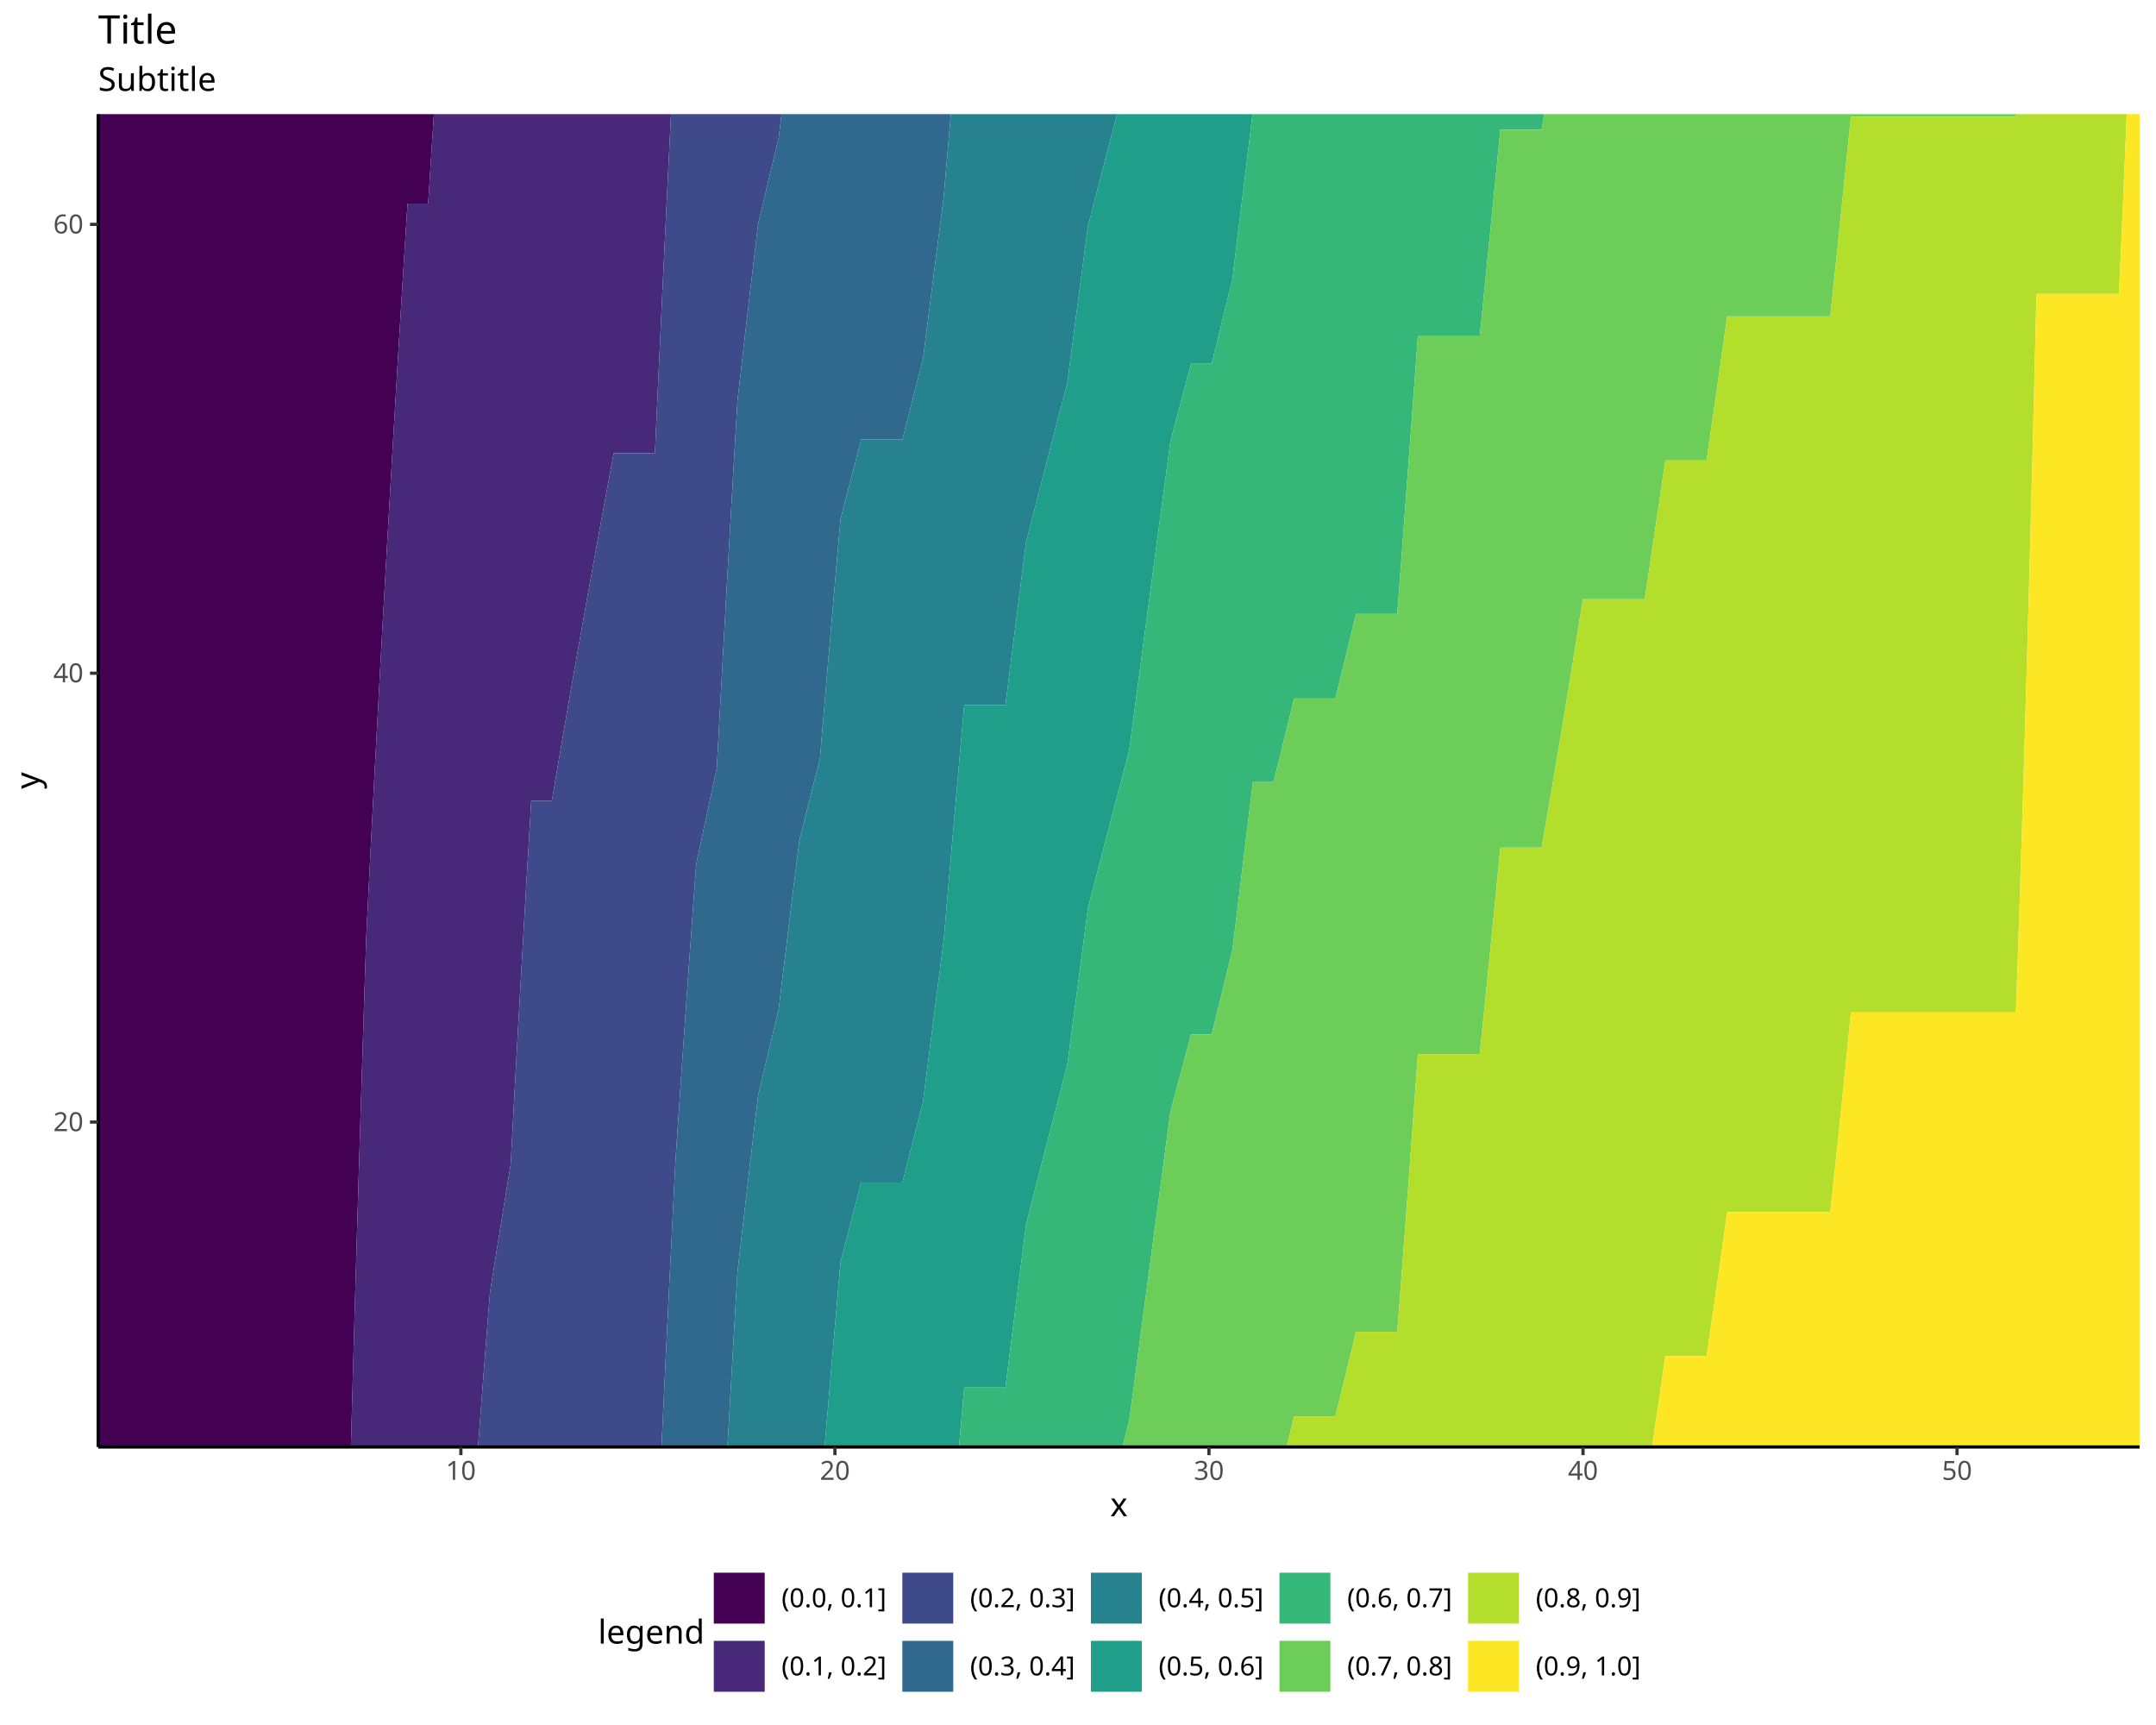
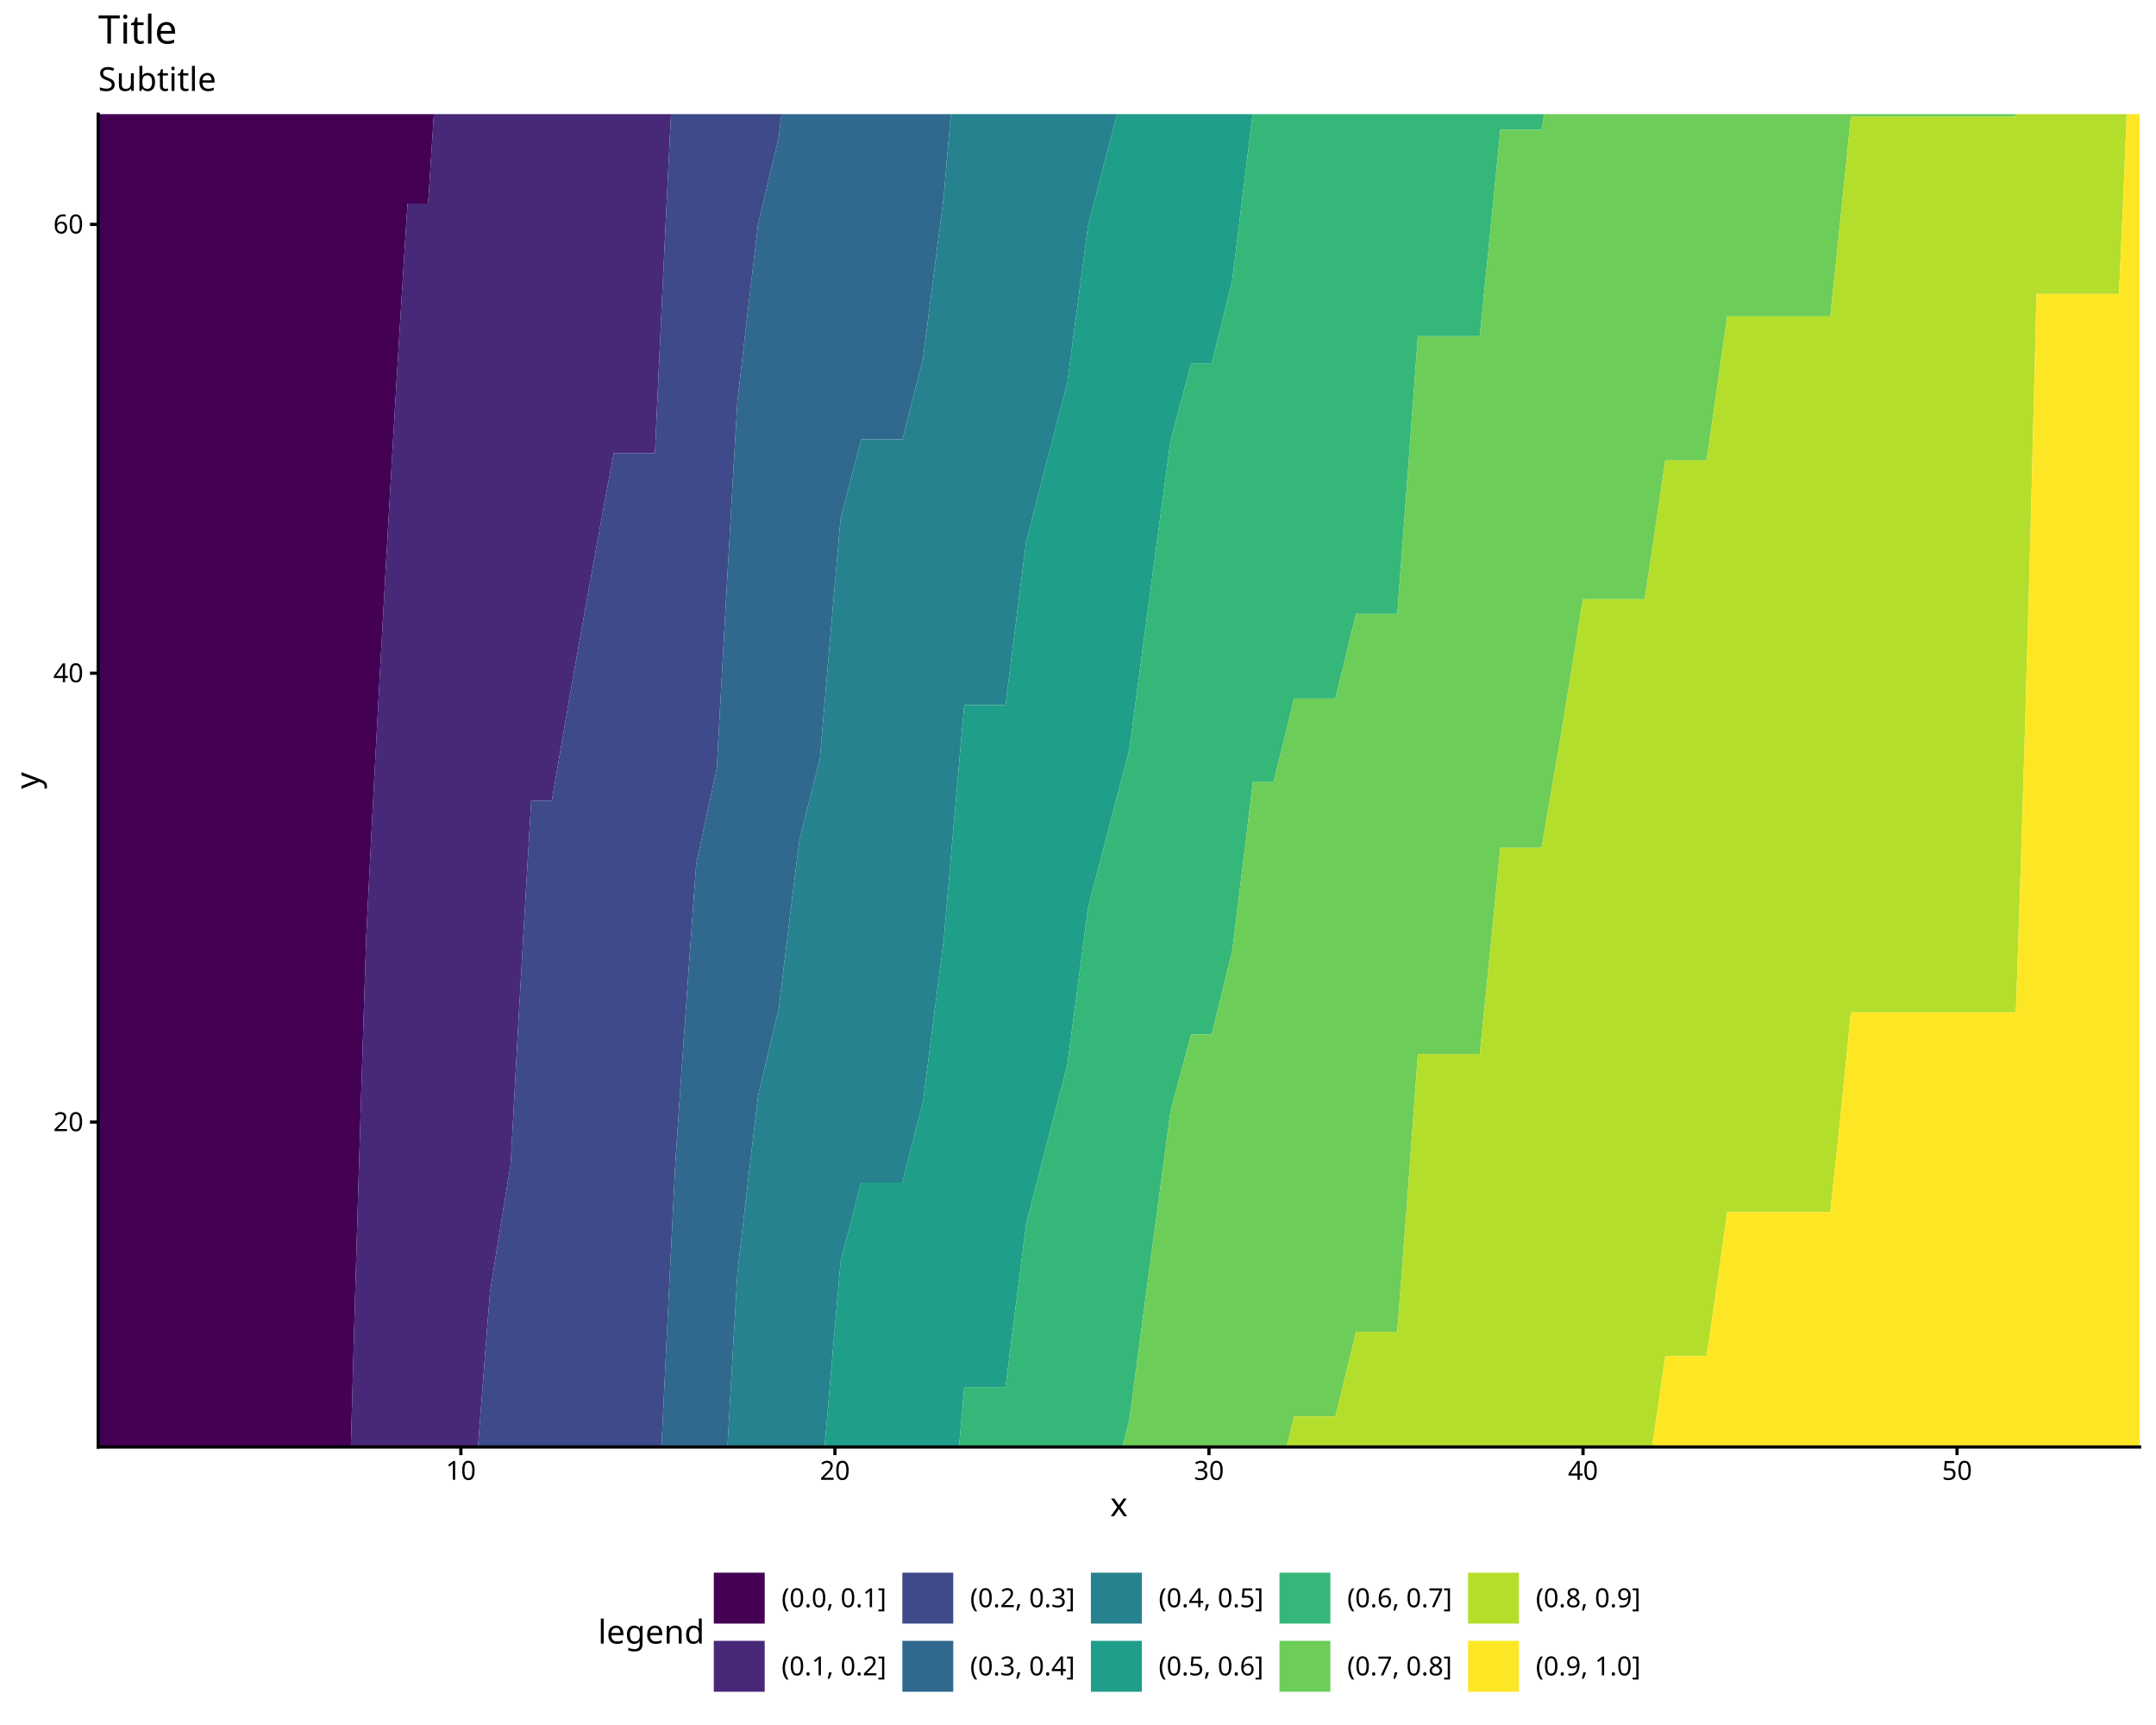
<svg xmlns="http://www.w3.org/2000/svg" class="svglite" data-engine-version="2.0" width="720.00pt" height="576.00pt" viewBox="0 0 720.00 576.00">
  <defs>
    <style type="text/css">
    .svglite line, .svglite polyline, .svglite polygon, .svglite path, .svglite rect, .svglite circle {
      fill: none;
      stroke: #000000;
      stroke-linecap: round;
      stroke-linejoin: round;
      stroke-miterlimit: 10.00;
    }
  </style>
  </defs>
  <rect width="100%" height="100%" style="stroke: none; fill: #FFFFFF;" />
  <defs>
    <clipPath id="cpMC4wMHw3MjAuMDB8MC4wMHw1NzYuMDA=">
      <rect x="0.00" y="0.00" width="720.00" height="576.00" />
    </clipPath>
  </defs>
  <g clip-path="url(#cpMC4wMHw3MjAuMDB8MC4wMHw1NzYuMDA=)">
    <rect x="0.00" y="0.00" width="720.00" height="576.00" style="stroke-width: 1.07; stroke: #FFFFFF; fill: #FFFFFF;" />
  </g>
  <defs>
    <clipPath id="cpMzIuNzl8NzE0LjUyfDM4LjEyfDQ4My4xNg==">
      <rect x="32.79" y="38.12" width="681.73" height="445.04" />
    </clipPath>
  </defs>
  <g clip-path="url(#cpMzIuNzl8NzE0LjUyfDM4LjEyfDQ4My4xNg==)">
    <rect x="32.79" y="38.12" width="681.73" height="445.04" style="stroke-width: 1.07; stroke: none; fill: #FFFFFF;" />
    <path d="M 142.97 38.12 L 136.09 38.12 L 129.20 38.12 L 122.31 38.12 L 115.43 38.12 L 108.54 38.12 L 101.65 38.12 L 94.77 38.12 L 87.88 38.12 L 81.00 38.12 L 74.11 38.12 L 67.22 38.12 L 60.34 38.12 L 53.45 38.12 L 46.57 38.12 L 39.68 38.12 L 32.79 38.12 L 32.79 49.53 L 32.79 60.94 L 32.79 72.35 L 32.79 83.76 L 32.79 95.17 L 32.79 106.58 L 32.79 118.00 L 32.79 129.41 L 32.79 140.82 L 32.79 152.23 L 32.79 163.64 L 32.79 175.05 L 32.79 186.46 L 32.79 197.87 L 32.79 209.29 L 32.79 220.70 L 32.79 232.11 L 32.79 243.52 L 32.79 254.93 L 32.79 266.34 L 32.79 277.75 L 32.79 289.16 L 32.79 300.58 L 32.79 311.99 L 32.79 323.40 L 32.79 334.81 L 32.79 346.22 L 32.79 357.63 L 32.79 369.04 L 32.79 380.45 L 32.79 391.87 L 32.79 403.28 L 32.79 414.69 L 32.79 426.10 L 32.79 437.51 L 32.79 448.92 L 32.79 460.33 L 32.79 471.74 L 32.79 483.16 L 39.68 483.16 L 46.57 483.16 L 53.45 483.16 L 60.34 483.16 L 67.22 483.16 L 74.11 483.16 L 81.00 483.16 L 87.88 483.16 L 94.77 483.16 L 101.65 483.16 L 108.54 483.16 L 115.43 483.16 L 117.17 483.16 L 117.49 471.74 L 117.80 460.33 L 118.13 448.92 L 118.45 437.51 L 118.78 426.10 L 119.12 414.69 L 119.46 403.28 L 119.80 391.87 L 120.15 380.45 L 120.50 369.04 L 120.86 357.63 L 121.22 346.22 L 121.58 334.81 L 121.95 323.40 L 122.31 312.45 L 122.34 311.99 L 122.91 300.58 L 123.48 289.16 L 124.06 277.75 L 124.65 266.34 L 125.25 254.93 L 125.86 243.52 L 126.47 232.11 L 127.09 220.70 L 127.72 209.29 L 128.36 197.87 L 129.00 186.46 L 129.20 183.02 L 129.65 175.05 L 130.30 163.64 L 130.96 152.23 L 131.63 140.82 L 132.30 129.41 L 132.98 118.00 L 133.68 106.58 L 134.38 95.17 L 135.09 83.76 L 135.81 72.35 L 136.09 67.97 L 142.97 67.97 L 143.42 60.94 L 144.15 49.53 L 144.89 38.12 Z" style="fill-rule: evenodd; fill: #440154; stroke-width: 0.21; stroke: none; stroke-linecap: butt;" />
    <path d="M 191.17 38.12 L 184.29 38.12 L 177.40 38.12 L 170.52 38.12 L 163.63 38.12 L 156.74 38.12 L 149.86 38.12 L 144.89 38.12 L 144.15 49.53 L 143.42 60.94 L 142.97 67.97 L 136.09 67.97 L 135.81 72.35 L 135.09 83.76 L 134.38 95.17 L 133.68 106.58 L 132.98 118.00 L 132.30 129.41 L 131.63 140.82 L 130.96 152.23 L 130.30 163.64 L 129.65 175.05 L 129.20 183.02 L 129.00 186.46 L 128.36 197.87 L 127.72 209.29 L 127.09 220.70 L 126.47 232.11 L 125.86 243.52 L 125.25 254.93 L 124.65 266.34 L 124.06 277.75 L 123.48 289.16 L 122.91 300.58 L 122.34 311.99 L 122.31 312.45 L 121.95 323.40 L 121.58 334.81 L 121.22 346.22 L 120.86 357.63 L 120.50 369.04 L 120.15 380.45 L 119.80 391.87 L 119.46 403.28 L 119.12 414.69 L 118.78 426.10 L 118.45 437.51 L 118.13 448.92 L 117.80 460.33 L 117.49 471.74 L 117.17 483.16 L 122.31 483.16 L 129.20 483.16 L 136.09 483.16 L 142.97 483.16 L 149.86 483.16 L 156.74 483.16 L 159.62 483.16 L 160.49 471.74 L 161.37 460.33 L 162.25 448.92 L 163.15 437.51 L 163.63 431.45 L 164.48 426.10 L 166.31 414.69 L 168.15 403.28 L 170.02 391.87 L 170.52 388.85 L 170.97 380.45 L 171.59 369.04 L 172.21 357.63 L 172.84 346.22 L 173.48 334.81 L 174.13 323.40 L 174.78 311.99 L 175.44 300.58 L 176.11 289.16 L 176.78 277.75 L 177.40 267.38 L 184.29 267.38 L 184.46 266.34 L 186.40 254.93 L 188.36 243.52 L 190.33 232.11 L 191.17 227.28 L 192.33 220.70 L 194.36 209.29 L 196.41 197.87 L 198.06 188.72 L 198.47 186.46 L 200.55 175.05 L 202.65 163.64 L 204.78 152.23 L 204.95 151.32 L 211.83 151.32 L 218.72 151.32 L 219.19 140.82 L 219.71 129.41 L 220.24 118.00 L 220.77 106.58 L 221.30 95.17 L 221.85 83.76 L 222.40 72.35 L 222.95 60.94 L 223.51 49.53 L 224.08 38.12 L 218.72 38.12 L 211.83 38.12 L 204.95 38.12 L 198.06 38.12 Z" style="fill-rule: evenodd; fill: #482878; stroke-width: 0.21; stroke: none; stroke-linecap: butt;" />
    <path d="M 260.04 38.12 L 253.15 38.12 L 246.26 38.12 L 239.38 38.12 L 232.49 38.12 L 225.61 38.12 L 224.08 38.12 L 223.51 49.53 L 222.95 60.94 L 222.40 72.35 L 221.85 83.76 L 221.30 95.17 L 220.77 106.58 L 220.24 118.00 L 219.71 129.41 L 219.19 140.82 L 218.72 151.32 L 211.83 151.32 L 204.95 151.32 L 204.78 152.23 L 202.65 163.64 L 200.55 175.05 L 198.47 186.46 L 198.06 188.72 L 196.41 197.87 L 194.36 209.29 L 192.33 220.70 L 191.17 227.28 L 190.33 232.11 L 188.36 243.52 L 186.40 254.93 L 184.46 266.34 L 184.29 267.38 L 177.40 267.38 L 176.78 277.75 L 176.11 289.16 L 175.44 300.58 L 174.78 311.99 L 174.13 323.40 L 173.48 334.81 L 172.84 346.22 L 172.21 357.63 L 171.59 369.04 L 170.97 380.45 L 170.52 388.85 L 170.02 391.87 L 168.15 403.28 L 166.31 414.69 L 164.48 426.10 L 163.63 431.45 L 163.15 437.51 L 162.25 448.92 L 161.37 460.33 L 160.49 471.74 L 159.62 483.16 L 163.63 483.16 L 170.52 483.16 L 177.40 483.16 L 184.29 483.16 L 191.17 483.16 L 198.06 483.16 L 204.95 483.16 L 211.83 483.16 L 218.72 483.16 L 220.90 483.16 L 221.44 471.74 L 221.98 460.33 L 222.53 448.92 L 223.09 437.51 L 223.64 426.10 L 224.21 414.69 L 224.78 403.28 L 225.35 391.87 L 225.61 386.92 L 226.04 380.45 L 226.82 369.04 L 227.60 357.63 L 228.39 346.22 L 229.19 334.81 L 229.99 323.40 L 230.80 311.99 L 231.62 300.58 L 232.45 289.16 L 232.49 288.58 L 234.79 277.75 L 237.24 266.34 L 239.38 256.42 L 239.46 254.93 L 240.07 243.52 L 240.69 232.11 L 241.32 220.70 L 241.95 209.29 L 242.59 197.87 L 243.23 186.46 L 243.88 175.05 L 244.53 163.64 L 245.19 152.23 L 245.86 140.82 L 246.26 133.90 L 246.78 129.41 L 248.09 118.00 L 249.41 106.58 L 250.75 95.17 L 252.10 83.76 L 253.15 74.91 L 253.75 72.35 L 256.45 60.94 L 259.18 49.53 L 260.04 45.95 L 260.98 38.12 Z" style="fill-rule: evenodd; fill: #3E4A89; stroke-width: 0.21; stroke: none; stroke-linecap: butt;" />
    <path d="M 280.69 38.12 L 273.81 38.12 L 266.92 38.12 L 260.98 38.12 L 260.04 45.95 L 259.18 49.53 L 256.45 60.94 L 253.75 72.35 L 253.15 74.91 L 252.10 83.76 L 250.75 95.17 L 249.41 106.58 L 248.09 118.00 L 246.78 129.41 L 246.26 133.90 L 245.86 140.82 L 245.19 152.23 L 244.53 163.64 L 243.88 175.05 L 243.23 186.46 L 242.59 197.87 L 241.95 209.29 L 241.32 220.70 L 240.69 232.11 L 240.07 243.52 L 239.46 254.93 L 239.38 256.42 L 237.24 266.34 L 234.79 277.75 L 232.49 288.58 L 232.45 289.16 L 231.62 300.58 L 230.80 311.99 L 229.99 323.40 L 229.19 334.81 L 228.39 346.22 L 227.60 357.63 L 226.82 369.04 L 226.04 380.45 L 225.61 386.92 L 225.35 391.87 L 224.78 403.28 L 224.21 414.69 L 223.64 426.10 L 223.09 437.51 L 222.53 448.92 L 221.98 460.33 L 221.44 471.74 L 220.90 483.16 L 225.61 483.16 L 232.49 483.16 L 239.38 483.16 L 242.93 483.16 L 243.57 471.74 L 244.22 460.33 L 244.87 448.92 L 245.53 437.51 L 246.20 426.10 L 246.26 424.93 L 247.44 414.69 L 248.76 403.28 L 250.09 391.87 L 251.43 380.45 L 252.78 369.04 L 253.15 365.92 L 255.11 357.63 L 257.82 346.22 L 260.04 336.97 L 260.30 334.81 L 261.68 323.40 L 263.07 311.99 L 264.46 300.58 L 265.87 289.16 L 266.92 280.70 L 267.66 277.75 L 270.52 266.34 L 273.39 254.93 L 273.81 253.29 L 274.63 243.52 L 275.60 232.11 L 276.58 220.70 L 277.56 209.29 L 278.55 197.87 L 279.54 186.46 L 280.54 175.05 L 280.69 173.32 L 283.19 163.64 L 286.16 152.23 L 287.58 146.77 L 294.47 146.77 L 301.35 146.77 L 302.87 140.82 L 305.78 129.41 L 308.24 119.86 L 308.47 118.00 L 309.92 106.58 L 311.37 95.17 L 312.83 83.76 L 314.31 72.35 L 315.12 66.02 L 315.56 60.94 L 316.54 49.53 L 317.53 38.12 L 315.12 38.12 L 308.24 38.12 L 301.35 38.12 L 294.47 38.12 L 287.58 38.12 Z" style="fill-rule: evenodd; fill: #31688E; stroke-width: 0.21; stroke: none; stroke-linecap: butt;" />
    <path d="M 349.56 38.12 L 342.67 38.12 L 335.78 38.12 L 328.90 38.12 L 322.01 38.12 L 317.53 38.12 L 316.54 49.53 L 315.56 60.94 L 315.12 66.02 L 314.31 72.35 L 312.83 83.76 L 311.37 95.17 L 309.92 106.58 L 308.47 118.00 L 308.24 119.86 L 305.78 129.41 L 302.87 140.82 L 301.35 146.77 L 294.47 146.77 L 287.58 146.77 L 286.16 152.23 L 283.19 163.64 L 280.69 173.32 L 280.54 175.05 L 279.54 186.46 L 278.55 197.87 L 277.56 209.29 L 276.58 220.70 L 275.60 232.11 L 274.63 243.52 L 273.81 253.29 L 273.39 254.93 L 270.52 266.34 L 267.66 277.75 L 266.92 280.70 L 265.87 289.16 L 264.46 300.58 L 263.07 311.99 L 261.68 323.40 L 260.30 334.81 L 260.04 336.97 L 257.82 346.22 L 255.11 357.63 L 253.15 365.92 L 252.78 369.04 L 251.43 380.45 L 250.09 391.87 L 248.76 403.28 L 247.44 414.69 L 246.26 424.93 L 246.20 426.10 L 245.53 437.51 L 244.87 448.92 L 244.22 460.33 L 243.57 471.74 L 242.93 483.16 L 246.26 483.16 L 253.15 483.16 L 260.04 483.16 L 266.92 483.16 L 273.81 483.16 L 275.36 483.16 L 276.34 471.74 L 277.32 460.33 L 278.30 448.92 L 279.29 437.51 L 280.28 426.10 L 280.69 421.38 L 282.43 414.69 L 285.39 403.28 L 287.58 394.84 L 294.47 394.84 L 301.35 394.84 L 302.11 391.87 L 305.03 380.45 L 307.95 369.04 L 308.24 367.93 L 309.55 357.63 L 311.00 346.22 L 312.46 334.81 L 313.93 323.40 L 315.12 314.09 L 315.31 311.99 L 316.30 300.58 L 317.29 289.16 L 318.28 277.75 L 319.28 266.34 L 320.28 254.93 L 321.29 243.52 L 322.01 235.42 L 328.90 235.42 L 335.78 235.42 L 336.20 232.11 L 337.63 220.70 L 339.07 209.29 L 340.52 197.87 L 341.97 186.46 L 342.67 181.01 L 344.20 175.05 L 347.12 163.64 L 349.56 154.20 L 350.07 152.23 L 353.04 140.82 L 356.03 129.41 L 356.44 127.84 L 357.73 118.00 L 359.22 106.58 L 360.72 95.17 L 362.23 83.76 L 363.33 75.46 L 364.14 72.35 L 367.10 60.94 L 370.08 49.53 L 370.21 49.02 L 373.07 38.12 L 370.21 38.12 L 363.33 38.12 L 356.44 38.12 Z" style="fill-rule: evenodd; fill: #26828E; stroke-width: 0.21; stroke: none; stroke-linecap: butt;" />
    <path d="M 383.99 38.12 L 377.10 38.12 L 373.07 38.12 L 370.21 49.02 L 370.08 49.53 L 367.10 60.94 L 364.14 72.35 L 363.33 75.46 L 362.23 83.76 L 360.72 95.17 L 359.22 106.58 L 357.73 118.00 L 356.44 127.84 L 356.03 129.41 L 353.04 140.82 L 350.07 152.23 L 349.56 154.20 L 347.12 163.64 L 344.20 175.05 L 342.67 181.01 L 341.97 186.46 L 340.52 197.87 L 339.07 209.29 L 337.63 220.70 L 336.20 232.11 L 335.78 235.42 L 328.90 235.42 L 322.01 235.42 L 321.29 243.52 L 320.28 254.93 L 319.28 266.34 L 318.28 277.75 L 317.29 289.16 L 316.30 300.58 L 315.31 311.99 L 315.12 314.09 L 313.93 323.40 L 312.46 334.81 L 311.00 346.22 L 309.55 357.63 L 308.24 367.93 L 307.95 369.04 L 305.03 380.45 L 302.11 391.87 L 301.35 394.84 L 294.47 394.84 L 287.58 394.84 L 285.39 403.28 L 282.43 414.69 L 280.69 421.38 L 280.28 426.10 L 279.29 437.51 L 278.30 448.92 L 277.32 460.33 L 276.34 471.74 L 275.36 483.16 L 280.69 483.16 L 287.58 483.16 L 294.47 483.16 L 301.35 483.16 L 308.24 483.16 L 315.12 483.16 L 320.26 483.16 L 321.26 471.74 L 322.01 463.15 L 328.90 463.15 L 335.78 463.15 L 336.14 460.33 L 337.58 448.92 L 339.02 437.51 L 340.47 426.10 L 341.91 414.69 L 342.67 408.74 L 344.07 403.28 L 347.00 391.87 L 349.56 381.93 L 349.94 380.45 L 352.92 369.04 L 355.90 357.63 L 356.44 355.57 L 357.67 346.22 L 359.17 334.81 L 360.67 323.40 L 362.17 311.99 L 363.33 303.19 L 364.01 300.58 L 366.98 289.16 L 369.95 277.75 L 370.21 276.75 L 372.94 266.34 L 375.94 254.93 L 377.10 250.51 L 378.03 243.52 L 379.54 232.11 L 381.06 220.70 L 382.57 209.29 L 383.99 198.66 L 384.09 197.87 L 385.62 186.46 L 387.15 175.05 L 388.68 163.64 L 390.21 152.23 L 390.87 147.28 L 392.60 140.82 L 395.64 129.41 L 397.76 121.46 L 404.64 121.46 L 405.50 118.00 L 408.30 106.58 L 411.11 95.17 L 411.53 93.45 L 412.72 83.76 L 414.11 72.35 L 415.51 60.94 L 416.91 49.53 L 418.30 38.12 L 411.53 38.12 L 404.64 38.12 L 397.76 38.12 L 390.87 38.12 Z" style="fill-rule: evenodd; fill: #1F9E89; stroke-width: 0.21; stroke: none; stroke-linecap: butt;" />
    <path d="M 515.72 38.12 L 514.82 38.12 L 507.94 38.12 L 501.05 38.12 L 494.16 38.12 L 487.28 38.12 L 480.39 38.12 L 473.51 38.12 L 466.62 38.12 L 459.73 38.12 L 452.85 38.12 L 445.96 38.12 L 439.08 38.12 L 432.19 38.12 L 425.30 38.12 L 418.42 38.12 L 418.30 38.12 L 416.91 49.53 L 415.51 60.94 L 414.11 72.35 L 412.72 83.76 L 411.53 93.45 L 411.11 95.17 L 408.30 106.58 L 405.50 118.00 L 404.64 121.46 L 397.76 121.46 L 395.64 129.41 L 392.60 140.82 L 390.87 147.28 L 390.21 152.23 L 388.68 163.64 L 387.15 175.05 L 385.62 186.46 L 384.09 197.87 L 383.99 198.66 L 382.57 209.29 L 381.06 220.70 L 379.54 232.11 L 378.03 243.52 L 377.10 250.51 L 375.94 254.93 L 372.94 266.34 L 370.21 276.75 L 369.95 277.75 L 366.98 289.16 L 364.01 300.58 L 363.33 303.19 L 362.17 311.99 L 360.67 323.40 L 359.17 334.81 L 357.67 346.22 L 356.44 355.57 L 355.90 357.63 L 352.92 369.04 L 349.94 380.45 L 349.56 381.93 L 347.00 391.87 L 344.07 403.28 L 342.67 408.74 L 341.91 414.69 L 340.47 426.10 L 339.02 437.51 L 337.58 448.92 L 336.14 460.33 L 335.78 463.15 L 328.90 463.15 L 322.01 463.15 L 321.26 471.74 L 320.26 483.16 L 322.01 483.16 L 328.90 483.16 L 335.78 483.16 L 342.67 483.16 L 349.56 483.16 L 356.44 483.16 L 363.33 483.16 L 370.21 483.16 L 374.82 483.16 L 377.10 474.44 L 377.46 471.74 L 378.98 460.33 L 380.50 448.92 L 382.01 437.51 L 383.52 426.10 L 383.99 422.58 L 385.05 414.69 L 386.59 403.28 L 388.11 391.87 L 389.64 380.45 L 390.87 371.21 L 391.45 369.04 L 394.50 357.63 L 397.54 346.22 L 397.76 345.39 L 404.64 345.39 L 407.25 334.81 L 410.05 323.40 L 411.53 317.38 L 412.20 311.99 L 413.60 300.58 L 415.00 289.16 L 416.39 277.75 L 417.78 266.34 L 418.42 261.13 L 425.30 261.13 L 426.84 254.93 L 429.66 243.52 L 432.19 233.24 L 439.08 233.24 L 445.96 233.24 L 446.24 232.11 L 449.02 220.70 L 451.80 209.29 L 452.85 204.99 L 459.73 204.99 L 466.62 204.99 L 467.16 197.87 L 468.01 186.46 L 468.86 175.05 L 469.71 163.64 L 470.56 152.23 L 471.40 140.82 L 472.24 129.41 L 473.08 118.00 L 473.51 112.26 L 480.39 112.26 L 487.28 112.26 L 494.16 112.26 L 494.74 106.58 L 495.88 95.17 L 497.03 83.76 L 498.17 72.35 L 499.30 60.94 L 500.44 49.53 L 501.05 43.33 L 507.94 43.33 L 514.82 43.33 Z" style="fill-rule: evenodd; fill: #35B779; stroke-width: 0.21; stroke: none; stroke-linecap: butt;" />
    <path d="M 673.23 38.12 L 673.20 38.12 L 666.32 38.12 L 659.43 38.12 L 652.55 38.12 L 645.66 38.12 L 638.77 38.12 L 631.89 38.12 L 625.00 38.12 L 618.11 38.12 L 611.23 38.12 L 604.34 38.12 L 597.46 38.12 L 590.57 38.12 L 583.68 38.12 L 576.80 38.12 L 569.91 38.12 L 563.03 38.12 L 556.14 38.12 L 549.25 38.12 L 542.37 38.12 L 535.48 38.12 L 528.60 38.12 L 521.71 38.12 L 515.72 38.12 L 514.82 43.33 L 507.94 43.33 L 501.05 43.33 L 500.44 49.53 L 499.30 60.94 L 498.17 72.35 L 497.03 83.76 L 495.88 95.17 L 494.74 106.58 L 494.16 112.26 L 487.28 112.26 L 480.39 112.26 L 473.51 112.26 L 473.08 118.00 L 472.24 129.41 L 471.40 140.82 L 470.56 152.23 L 469.71 163.64 L 468.86 175.05 L 468.01 186.46 L 467.16 197.87 L 466.62 204.99 L 459.73 204.99 L 452.85 204.99 L 451.80 209.29 L 449.02 220.70 L 446.24 232.11 L 445.96 233.24 L 439.08 233.24 L 432.19 233.24 L 429.66 243.52 L 426.84 254.93 L 425.30 261.13 L 418.42 261.13 L 417.78 266.34 L 416.39 277.75 L 415.00 289.16 L 413.60 300.58 L 412.20 311.99 L 411.53 317.38 L 410.05 323.40 L 407.25 334.81 L 404.64 345.39 L 397.76 345.39 L 397.54 346.22 L 394.50 357.63 L 391.45 369.04 L 390.87 371.21 L 389.64 380.45 L 388.11 391.87 L 386.59 403.28 L 385.05 414.69 L 383.99 422.58 L 383.52 426.10 L 382.01 437.51 L 380.50 448.92 L 378.98 460.33 L 377.46 471.74 L 377.10 474.44 L 374.82 483.16 L 377.10 483.16 L 383.99 483.16 L 390.87 483.16 L 397.76 483.16 L 404.64 483.16 L 411.53 483.16 L 418.42 483.16 L 425.30 483.16 L 429.68 483.16 L 432.19 472.95 L 439.08 472.95 L 445.96 472.95 L 446.26 471.74 L 449.05 460.33 L 451.82 448.92 L 452.85 444.69 L 459.73 444.69 L 466.62 444.69 L 467.17 437.51 L 468.04 426.10 L 468.90 414.69 L 469.76 403.28 L 470.60 391.87 L 471.44 380.45 L 472.27 369.04 L 473.10 357.63 L 473.51 351.97 L 480.39 351.97 L 487.28 351.97 L 494.16 351.97 L 494.75 346.22 L 495.91 334.81 L 497.06 323.40 L 498.20 311.99 L 499.33 300.58 L 500.45 289.16 L 501.05 283.04 L 507.94 283.04 L 514.82 283.04 L 515.74 277.75 L 517.71 266.34 L 519.66 254.93 L 521.59 243.52 L 521.71 242.84 L 523.46 232.11 L 525.31 220.70 L 527.13 209.29 L 528.60 200.11 L 535.48 200.11 L 542.37 200.11 L 549.25 200.11 L 549.59 197.87 L 551.31 186.46 L 553.00 175.05 L 554.69 163.64 L 556.14 153.73 L 563.03 153.73 L 569.91 153.73 L 570.13 152.23 L 571.79 140.82 L 573.43 129.41 L 575.05 118.00 L 576.67 106.58 L 576.80 105.65 L 583.68 105.65 L 590.57 105.65 L 597.46 105.65 L 604.34 105.65 L 611.23 105.65 L 612.33 95.17 L 613.53 83.76 L 614.71 72.35 L 615.88 60.94 L 617.04 49.53 L 618.11 38.95 L 625.00 38.95 L 631.89 38.95 L 638.77 38.95 L 645.66 38.95 L 652.55 38.95 L 659.43 38.95 L 666.32 38.95 L 673.20 38.95 Z" style="fill-rule: evenodd; fill: #6DCD59; stroke-width: 0.21; stroke: none; stroke-linecap: butt;" />
    <path d="M 686.98 38.12 L 680.09 38.12 L 673.23 38.12 L 673.20 38.95 L 666.32 38.95 L 659.43 38.95 L 652.55 38.95 L 645.66 38.95 L 638.77 38.95 L 631.89 38.95 L 625.00 38.95 L 618.11 38.95 L 617.04 49.53 L 615.88 60.94 L 614.71 72.35 L 613.53 83.76 L 612.33 95.17 L 611.23 105.65 L 604.34 105.65 L 597.46 105.65 L 590.57 105.65 L 583.68 105.65 L 576.80 105.65 L 576.67 106.58 L 575.05 118.00 L 573.43 129.41 L 571.79 140.82 L 570.13 152.23 L 569.91 153.73 L 563.03 153.73 L 556.14 153.73 L 554.69 163.64 L 553.00 175.05 L 551.31 186.46 L 549.59 197.87 L 549.25 200.11 L 542.37 200.11 L 535.48 200.11 L 528.60 200.11 L 527.13 209.29 L 525.31 220.70 L 523.46 232.11 L 521.71 242.84 L 521.59 243.52 L 519.66 254.93 L 517.71 266.34 L 515.74 277.75 L 514.82 283.04 L 507.94 283.04 L 501.05 283.04 L 500.45 289.16 L 499.33 300.58 L 498.20 311.99 L 497.06 323.40 L 495.91 334.81 L 494.75 346.22 L 494.16 351.97 L 487.28 351.97 L 480.39 351.97 L 473.51 351.97 L 473.10 357.63 L 472.27 369.04 L 471.44 380.45 L 470.60 391.87 L 469.76 403.28 L 468.90 414.69 L 468.04 426.10 L 467.17 437.51 L 466.62 444.69 L 459.73 444.69 L 452.85 444.69 L 451.82 448.92 L 449.05 460.33 L 446.26 471.74 L 445.96 472.95 L 439.08 472.95 L 432.19 472.95 L 429.68 483.16 L 432.19 483.16 L 439.08 483.16 L 445.96 483.16 L 452.85 483.16 L 459.73 483.16 L 466.62 483.16 L 473.51 483.16 L 480.39 483.16 L 487.28 483.16 L 494.16 483.16 L 501.05 483.16 L 507.94 483.16 L 514.82 483.16 L 521.71 483.16 L 528.60 483.16 L 535.48 483.16 L 542.37 483.16 L 549.25 483.16 L 551.69 483.16 L 553.39 471.74 L 555.05 460.33 L 556.14 452.80 L 563.03 452.80 L 569.91 452.80 L 570.48 448.92 L 572.16 437.51 L 573.80 426.10 L 575.41 414.69 L 576.80 404.71 L 583.68 404.71 L 590.57 404.71 L 597.46 404.71 L 604.34 404.71 L 611.23 404.71 L 611.38 403.28 L 612.61 391.87 L 613.82 380.45 L 615.00 369.04 L 616.16 357.63 L 617.30 346.22 L 618.11 338.03 L 625.00 338.03 L 631.89 338.03 L 638.77 338.03 L 645.66 338.03 L 652.55 338.03 L 659.43 338.03 L 666.32 338.03 L 673.20 338.03 L 673.32 334.81 L 673.72 323.40 L 674.10 311.99 L 674.48 300.58 L 674.85 289.16 L 675.21 277.75 L 675.56 266.34 L 675.91 254.93 L 676.25 243.52 L 676.58 232.11 L 676.90 220.70 L 677.22 209.29 L 677.54 197.87 L 677.84 186.46 L 678.15 175.05 L 678.45 163.64 L 678.74 152.23 L 679.03 140.82 L 679.32 129.41 L 679.60 118.00 L 679.88 106.58 L 680.09 98.16 L 686.98 98.16 L 693.86 98.16 L 700.75 98.16 L 707.63 98.16 L 707.77 95.17 L 708.28 83.76 L 708.79 72.35 L 709.28 60.94 L 709.76 49.53 L 710.23 38.12 L 707.63 38.12 L 700.75 38.12 L 693.86 38.12 Z" style="fill-rule: evenodd; fill: #B4DE2C; stroke-width: 0.21; stroke: none; stroke-linecap: butt;" />
    <path d="M 714.52 38.12 L 710.23 38.12 L 709.76 49.53 L 709.28 60.94 L 708.79 72.35 L 708.28 83.76 L 707.77 95.17 L 707.63 98.16 L 700.75 98.16 L 693.86 98.16 L 686.98 98.16 L 680.09 98.16 L 679.88 106.58 L 679.60 118.00 L 679.32 129.41 L 679.03 140.82 L 678.74 152.23 L 678.45 163.64 L 678.15 175.05 L 677.84 186.46 L 677.54 197.87 L 677.22 209.29 L 676.90 220.70 L 676.58 232.11 L 676.25 243.52 L 675.91 254.93 L 675.56 266.34 L 675.21 277.75 L 674.85 289.16 L 674.48 300.58 L 674.10 311.99 L 673.72 323.40 L 673.32 334.81 L 673.20 338.03 L 666.32 338.03 L 659.43 338.03 L 652.55 338.03 L 645.66 338.03 L 638.77 338.03 L 631.89 338.03 L 625.00 338.03 L 618.11 338.03 L 617.30 346.22 L 616.16 357.63 L 615.00 369.04 L 613.82 380.45 L 612.61 391.87 L 611.38 403.28 L 611.23 404.71 L 604.34 404.71 L 597.46 404.71 L 590.57 404.71 L 583.68 404.71 L 576.80 404.71 L 575.41 414.69 L 573.80 426.10 L 572.16 437.51 L 570.48 448.92 L 569.91 452.80 L 563.03 452.80 L 556.14 452.80 L 555.05 460.33 L 553.39 471.74 L 551.69 483.16 L 556.14 483.16 L 563.03 483.16 L 569.91 483.16 L 576.80 483.16 L 583.68 483.16 L 590.57 483.16 L 597.46 483.16 L 604.34 483.16 L 611.23 483.16 L 618.11 483.16 L 625.00 483.16 L 631.89 483.16 L 638.77 483.16 L 645.66 483.16 L 652.55 483.16 L 659.43 483.16 L 666.32 483.16 L 673.20 483.16 L 680.09 483.16 L 686.98 483.16 L 693.86 483.16 L 700.75 483.16 L 707.63 483.16 L 714.52 483.16 L 714.52 471.74 L 714.52 460.33 L 714.52 448.92 L 714.52 437.51 L 714.52 426.10 L 714.52 414.69 L 714.52 403.28 L 714.52 391.87 L 714.52 380.45 L 714.52 369.04 L 714.52 357.63 L 714.52 346.22 L 714.52 334.81 L 714.52 323.40 L 714.52 311.99 L 714.52 300.58 L 714.52 289.16 L 714.52 277.75 L 714.52 266.34 L 714.52 254.93 L 714.52 243.52 L 714.52 232.11 L 714.52 220.70 L 714.52 209.29 L 714.52 197.87 L 714.52 186.46 L 714.52 175.05 L 714.52 163.64 L 714.52 152.23 L 714.52 140.82 L 714.52 129.41 L 714.52 118.00 L 714.52 106.58 L 714.52 95.17 L 714.52 83.76 L 714.52 72.35 L 714.52 60.94 L 714.52 49.53 Z" style="fill-rule: evenodd; fill: #FDE725; stroke-width: 0.21; stroke: none; stroke-linecap: butt;" />
  </g>
  <g clip-path="url(#cpMC4wMHw3MjAuMDB8MC4wMHw1NzYuMDA=)">
-     <polyline points="32.79,483.16 32.79,38.12 " style="stroke-width: 1.07; stroke-linecap: butt;" />
-     <text x="27.86" y="377.70" text-anchor="end" style="font-size: 8.80px; fill: #4D4D4D; font-family: sans;" textLength="9.79px" lengthAdjust="spacingAndGlyphs">20</text>
-     <text x="27.86" y="227.82" text-anchor="end" style="font-size: 8.80px; fill: #4D4D4D; font-family: sans;" textLength="9.79px" lengthAdjust="spacingAndGlyphs">40</text>
-     <text x="27.86" y="77.95" text-anchor="end" style="font-size: 8.80px; fill: #4D4D4D; font-family: sans;" textLength="9.79px" lengthAdjust="spacingAndGlyphs">60</text>
-     <polyline points="30.05,374.67 32.79,374.67 " style="stroke-width: 1.07; stroke: #333333; stroke-linecap: butt;" />
-     <polyline points="30.05,224.80 32.79,224.80 " style="stroke-width: 1.07; stroke: #333333; stroke-linecap: butt;" />
-     <polyline points="30.05,74.92 32.79,74.92 " style="stroke-width: 1.07; stroke: #333333; stroke-linecap: butt;" />
-     <polyline points="32.79,483.16 714.52,483.16 " style="stroke-width: 1.07; stroke-linecap: butt;" />
-     <polyline points="153.91,485.89 153.91,483.16 " style="stroke-width: 1.07; stroke: #333333; stroke-linecap: butt;" />
-     <polyline points="278.82,485.89 278.82,483.16 " style="stroke-width: 1.07; stroke: #333333; stroke-linecap: butt;" />
-     <polyline points="403.74,485.89 403.74,483.16 " style="stroke-width: 1.07; stroke: #333333; stroke-linecap: butt;" />
-     <polyline points="528.65,485.89 528.65,483.16 " style="stroke-width: 1.07; stroke: #333333; stroke-linecap: butt;" />
-     <polyline points="653.56,485.89 653.56,483.16 " style="stroke-width: 1.07; stroke: #333333; stroke-linecap: butt;" />
-     <text x="153.91" y="494.14" text-anchor="middle" style="font-size: 8.80px; fill: #4D4D4D; font-family: sans;" textLength="9.79px" lengthAdjust="spacingAndGlyphs">10</text>
-     <text x="278.82" y="494.14" text-anchor="middle" style="font-size: 8.80px; fill: #4D4D4D; font-family: sans;" textLength="9.79px" lengthAdjust="spacingAndGlyphs">20</text>
-     <text x="403.74" y="494.14" text-anchor="middle" style="font-size: 8.80px; fill: #4D4D4D; font-family: sans;" textLength="9.79px" lengthAdjust="spacingAndGlyphs">30</text>
-     <text x="528.65" y="494.14" text-anchor="middle" style="font-size: 8.80px; fill: #4D4D4D; font-family: sans;" textLength="9.79px" lengthAdjust="spacingAndGlyphs">40</text>
-     <text x="653.56" y="494.14" text-anchor="middle" style="font-size: 8.80px; fill: #4D4D4D; font-family: sans;" textLength="9.79px" lengthAdjust="spacingAndGlyphs">50</text>
+     <polyline points="32.79,483.16 32.79,38.12 " style="stroke-width: 1.07; stroke-linecap: square;" />
+     <text x="27.86" y="377.70" text-anchor="end" style="font-size: 8.80px; font-family: sans;" textLength="9.79px" lengthAdjust="spacingAndGlyphs">20</text>
+     <text x="27.86" y="227.82" text-anchor="end" style="font-size: 8.80px; font-family: sans;" textLength="9.79px" lengthAdjust="spacingAndGlyphs">40</text>
+     <text x="27.86" y="77.95" text-anchor="end" style="font-size: 8.80px; font-family: sans;" textLength="9.79px" lengthAdjust="spacingAndGlyphs">60</text>
+     <polyline points="30.05,374.67 32.79,374.67 " style="stroke-width: 1.07; stroke-linecap: butt;" />
+     <polyline points="30.05,224.80 32.79,224.80 " style="stroke-width: 1.07; stroke-linecap: butt;" />
+     <polyline points="30.05,74.92 32.79,74.92 " style="stroke-width: 1.07; stroke-linecap: butt;" />
+     <polyline points="32.79,483.16 714.52,483.16 " style="stroke-width: 1.07; stroke-linecap: square;" />
+     <polyline points="153.91,485.89 153.91,483.16 " style="stroke-width: 1.07; stroke-linecap: butt;" />
+     <polyline points="278.82,485.89 278.82,483.16 " style="stroke-width: 1.07; stroke-linecap: butt;" />
+     <polyline points="403.74,485.89 403.74,483.16 " style="stroke-width: 1.07; stroke-linecap: butt;" />
+     <polyline points="528.65,485.89 528.65,483.16 " style="stroke-width: 1.07; stroke-linecap: butt;" />
+     <polyline points="653.56,485.89 653.56,483.16 " style="stroke-width: 1.07; stroke-linecap: butt;" />
+     <text x="153.91" y="494.14" text-anchor="middle" style="font-size: 8.80px; font-family: sans;" textLength="9.79px" lengthAdjust="spacingAndGlyphs">10</text>
+     <text x="278.82" y="494.14" text-anchor="middle" style="font-size: 8.80px; font-family: sans;" textLength="9.79px" lengthAdjust="spacingAndGlyphs">20</text>
+     <text x="403.74" y="494.14" text-anchor="middle" style="font-size: 8.80px; font-family: sans;" textLength="9.79px" lengthAdjust="spacingAndGlyphs">30</text>
+     <text x="528.65" y="494.14" text-anchor="middle" style="font-size: 8.80px; font-family: sans;" textLength="9.79px" lengthAdjust="spacingAndGlyphs">40</text>
+     <text x="653.56" y="494.14" text-anchor="middle" style="font-size: 8.80px; font-family: sans;" textLength="9.79px" lengthAdjust="spacingAndGlyphs">50</text>
    <text x="373.66" y="506.28" text-anchor="middle" style="font-size: 11.00px; font-family: sans;" textLength="5.50px" lengthAdjust="spacingAndGlyphs">x</text>
    <text transform="translate(13.05,260.64) rotate(-90)" text-anchor="middle" style="font-size: 11.00px; font-family: sans;" textLength="5.50px" lengthAdjust="spacingAndGlyphs">y</text>
    <rect x="194.23" y="519.52" width="358.85" height="51.00" style="stroke-width: 1.07; stroke: none; fill: #FFFFFF;" />
    <text x="199.71" y="548.81" style="font-size: 11.00px; font-family: sans;" textLength="33.03px" lengthAdjust="spacingAndGlyphs">legend</text>
    <rect x="238.23" y="525.00" width="17.28" height="17.28" style="stroke-width: 1.07; stroke: none; fill: #FFFFFF;" />
-     <rect x="238.37" y="525.14" width="17.00" height="17.00" style="stroke-width: 0.21; stroke: none; stroke-linecap: butt; stroke-linejoin: miter; fill: #440154;" />
+     <rect x="238.37" y="525.14" width="17.00" height="17.00" style="stroke-width: 0.21; stroke: none; stroke-linecap: butt; fill: #440154;" />
    <rect x="238.23" y="547.76" width="17.28" height="17.28" style="stroke-width: 1.07; stroke: none; fill: #FFFFFF;" />
-     <rect x="238.37" y="547.90" width="17.00" height="17.00" style="stroke-width: 0.21; stroke: none; stroke-linecap: butt; stroke-linejoin: miter; fill: #482878;" />
+     <rect x="238.37" y="547.90" width="17.00" height="17.00" style="stroke-width: 0.21; stroke: none; stroke-linecap: butt; fill: #482878;" />
    <rect x="301.20" y="525.00" width="17.28" height="17.28" style="stroke-width: 1.07; stroke: none; fill: #FFFFFF;" />
-     <rect x="301.34" y="525.14" width="17.00" height="17.00" style="stroke-width: 0.21; stroke: none; stroke-linecap: butt; stroke-linejoin: miter; fill: #3E4A89;" />
+     <rect x="301.34" y="525.14" width="17.00" height="17.00" style="stroke-width: 0.21; stroke: none; stroke-linecap: butt; fill: #3E4A89;" />
    <rect x="301.20" y="547.76" width="17.28" height="17.28" style="stroke-width: 1.07; stroke: none; fill: #FFFFFF;" />
-     <rect x="301.34" y="547.90" width="17.00" height="17.00" style="stroke-width: 0.21; stroke: none; stroke-linecap: butt; stroke-linejoin: miter; fill: #31688E;" />
+     <rect x="301.34" y="547.90" width="17.00" height="17.00" style="stroke-width: 0.21; stroke: none; stroke-linecap: butt; fill: #31688E;" />
    <rect x="364.17" y="525.00" width="17.28" height="17.28" style="stroke-width: 1.07; stroke: none; fill: #FFFFFF;" />
-     <rect x="364.31" y="525.14" width="17.00" height="17.00" style="stroke-width: 0.21; stroke: none; stroke-linecap: butt; stroke-linejoin: miter; fill: #26828E;" />
+     <rect x="364.31" y="525.14" width="17.00" height="17.00" style="stroke-width: 0.21; stroke: none; stroke-linecap: butt; fill: #26828E;" />
    <rect x="364.17" y="547.76" width="17.28" height="17.28" style="stroke-width: 1.07; stroke: none; fill: #FFFFFF;" />
-     <rect x="364.31" y="547.90" width="17.00" height="17.00" style="stroke-width: 0.21; stroke: none; stroke-linecap: butt; stroke-linejoin: miter; fill: #1F9E89;" />
+     <rect x="364.31" y="547.90" width="17.00" height="17.00" style="stroke-width: 0.21; stroke: none; stroke-linecap: butt; fill: #1F9E89;" />
    <rect x="427.14" y="525.00" width="17.28" height="17.28" style="stroke-width: 1.07; stroke: none; fill: #FFFFFF;" />
-     <rect x="427.28" y="525.14" width="17.00" height="17.00" style="stroke-width: 0.21; stroke: none; stroke-linecap: butt; stroke-linejoin: miter; fill: #35B779;" />
+     <rect x="427.28" y="525.14" width="17.00" height="17.00" style="stroke-width: 0.21; stroke: none; stroke-linecap: butt; fill: #35B779;" />
    <rect x="427.14" y="547.76" width="17.28" height="17.28" style="stroke-width: 1.07; stroke: none; fill: #FFFFFF;" />
-     <rect x="427.28" y="547.90" width="17.00" height="17.00" style="stroke-width: 0.21; stroke: none; stroke-linecap: butt; stroke-linejoin: miter; fill: #6DCD59;" />
+     <rect x="427.28" y="547.90" width="17.00" height="17.00" style="stroke-width: 0.21; stroke: none; stroke-linecap: butt; fill: #6DCD59;" />
    <rect x="490.11" y="525.00" width="17.28" height="17.28" style="stroke-width: 1.07; stroke: none; fill: #FFFFFF;" />
-     <rect x="490.25" y="525.14" width="17.00" height="17.00" style="stroke-width: 0.21; stroke: none; stroke-linecap: butt; stroke-linejoin: miter; fill: #B4DE2C;" />
+     <rect x="490.25" y="525.14" width="17.00" height="17.00" style="stroke-width: 0.21; stroke: none; stroke-linecap: butt; fill: #B4DE2C;" />
    <rect x="490.11" y="547.76" width="17.28" height="17.28" style="stroke-width: 1.07; stroke: none; fill: #FFFFFF;" />
-     <rect x="490.25" y="547.90" width="17.00" height="17.00" style="stroke-width: 0.21; stroke: none; stroke-linecap: butt; stroke-linejoin: miter; fill: #FDE725;" />
+     <rect x="490.25" y="547.90" width="17.00" height="17.00" style="stroke-width: 0.21; stroke: none; stroke-linecap: butt; fill: #FDE725;" />
    <text x="260.99" y="536.67" style="font-size: 8.80px; font-family: sans;" textLength="34.73px" lengthAdjust="spacingAndGlyphs">(0.0, 0.1]</text>
    <text x="260.99" y="559.43" style="font-size: 8.80px; font-family: sans;" textLength="34.73px" lengthAdjust="spacingAndGlyphs">(0.1, 0.2]</text>
    <text x="323.96" y="536.67" style="font-size: 8.80px; font-family: sans;" textLength="34.73px" lengthAdjust="spacingAndGlyphs">(0.2, 0.3]</text>
    <text x="323.96" y="559.43" style="font-size: 8.80px; font-family: sans;" textLength="34.73px" lengthAdjust="spacingAndGlyphs">(0.3, 0.4]</text>
    <text x="386.93" y="536.67" style="font-size: 8.80px; font-family: sans;" textLength="34.73px" lengthAdjust="spacingAndGlyphs">(0.4, 0.5]</text>
    <text x="386.93" y="559.43" style="font-size: 8.80px; font-family: sans;" textLength="34.73px" lengthAdjust="spacingAndGlyphs">(0.5, 0.6]</text>
    <text x="449.90" y="536.67" style="font-size: 8.80px; font-family: sans;" textLength="34.73px" lengthAdjust="spacingAndGlyphs">(0.6, 0.7]</text>
    <text x="449.90" y="559.43" style="font-size: 8.80px; font-family: sans;" textLength="34.73px" lengthAdjust="spacingAndGlyphs">(0.7, 0.8]</text>
    <text x="512.87" y="536.67" style="font-size: 8.80px; font-family: sans;" textLength="34.73px" lengthAdjust="spacingAndGlyphs">(0.8, 0.9]</text>
    <text x="512.87" y="559.43" style="font-size: 8.80px; font-family: sans;" textLength="34.73px" lengthAdjust="spacingAndGlyphs">(0.9, 1.0]</text>
    <text x="32.79" y="30.35" style="font-size: 11.00px; font-family: sans;" textLength="36.69px" lengthAdjust="spacingAndGlyphs">Subtitle</text>
    <text x="32.79" y="14.56" style="font-size: 13.20px; font-family: sans;" textLength="24.93px" lengthAdjust="spacingAndGlyphs">Title</text>
  </g>
</svg>
